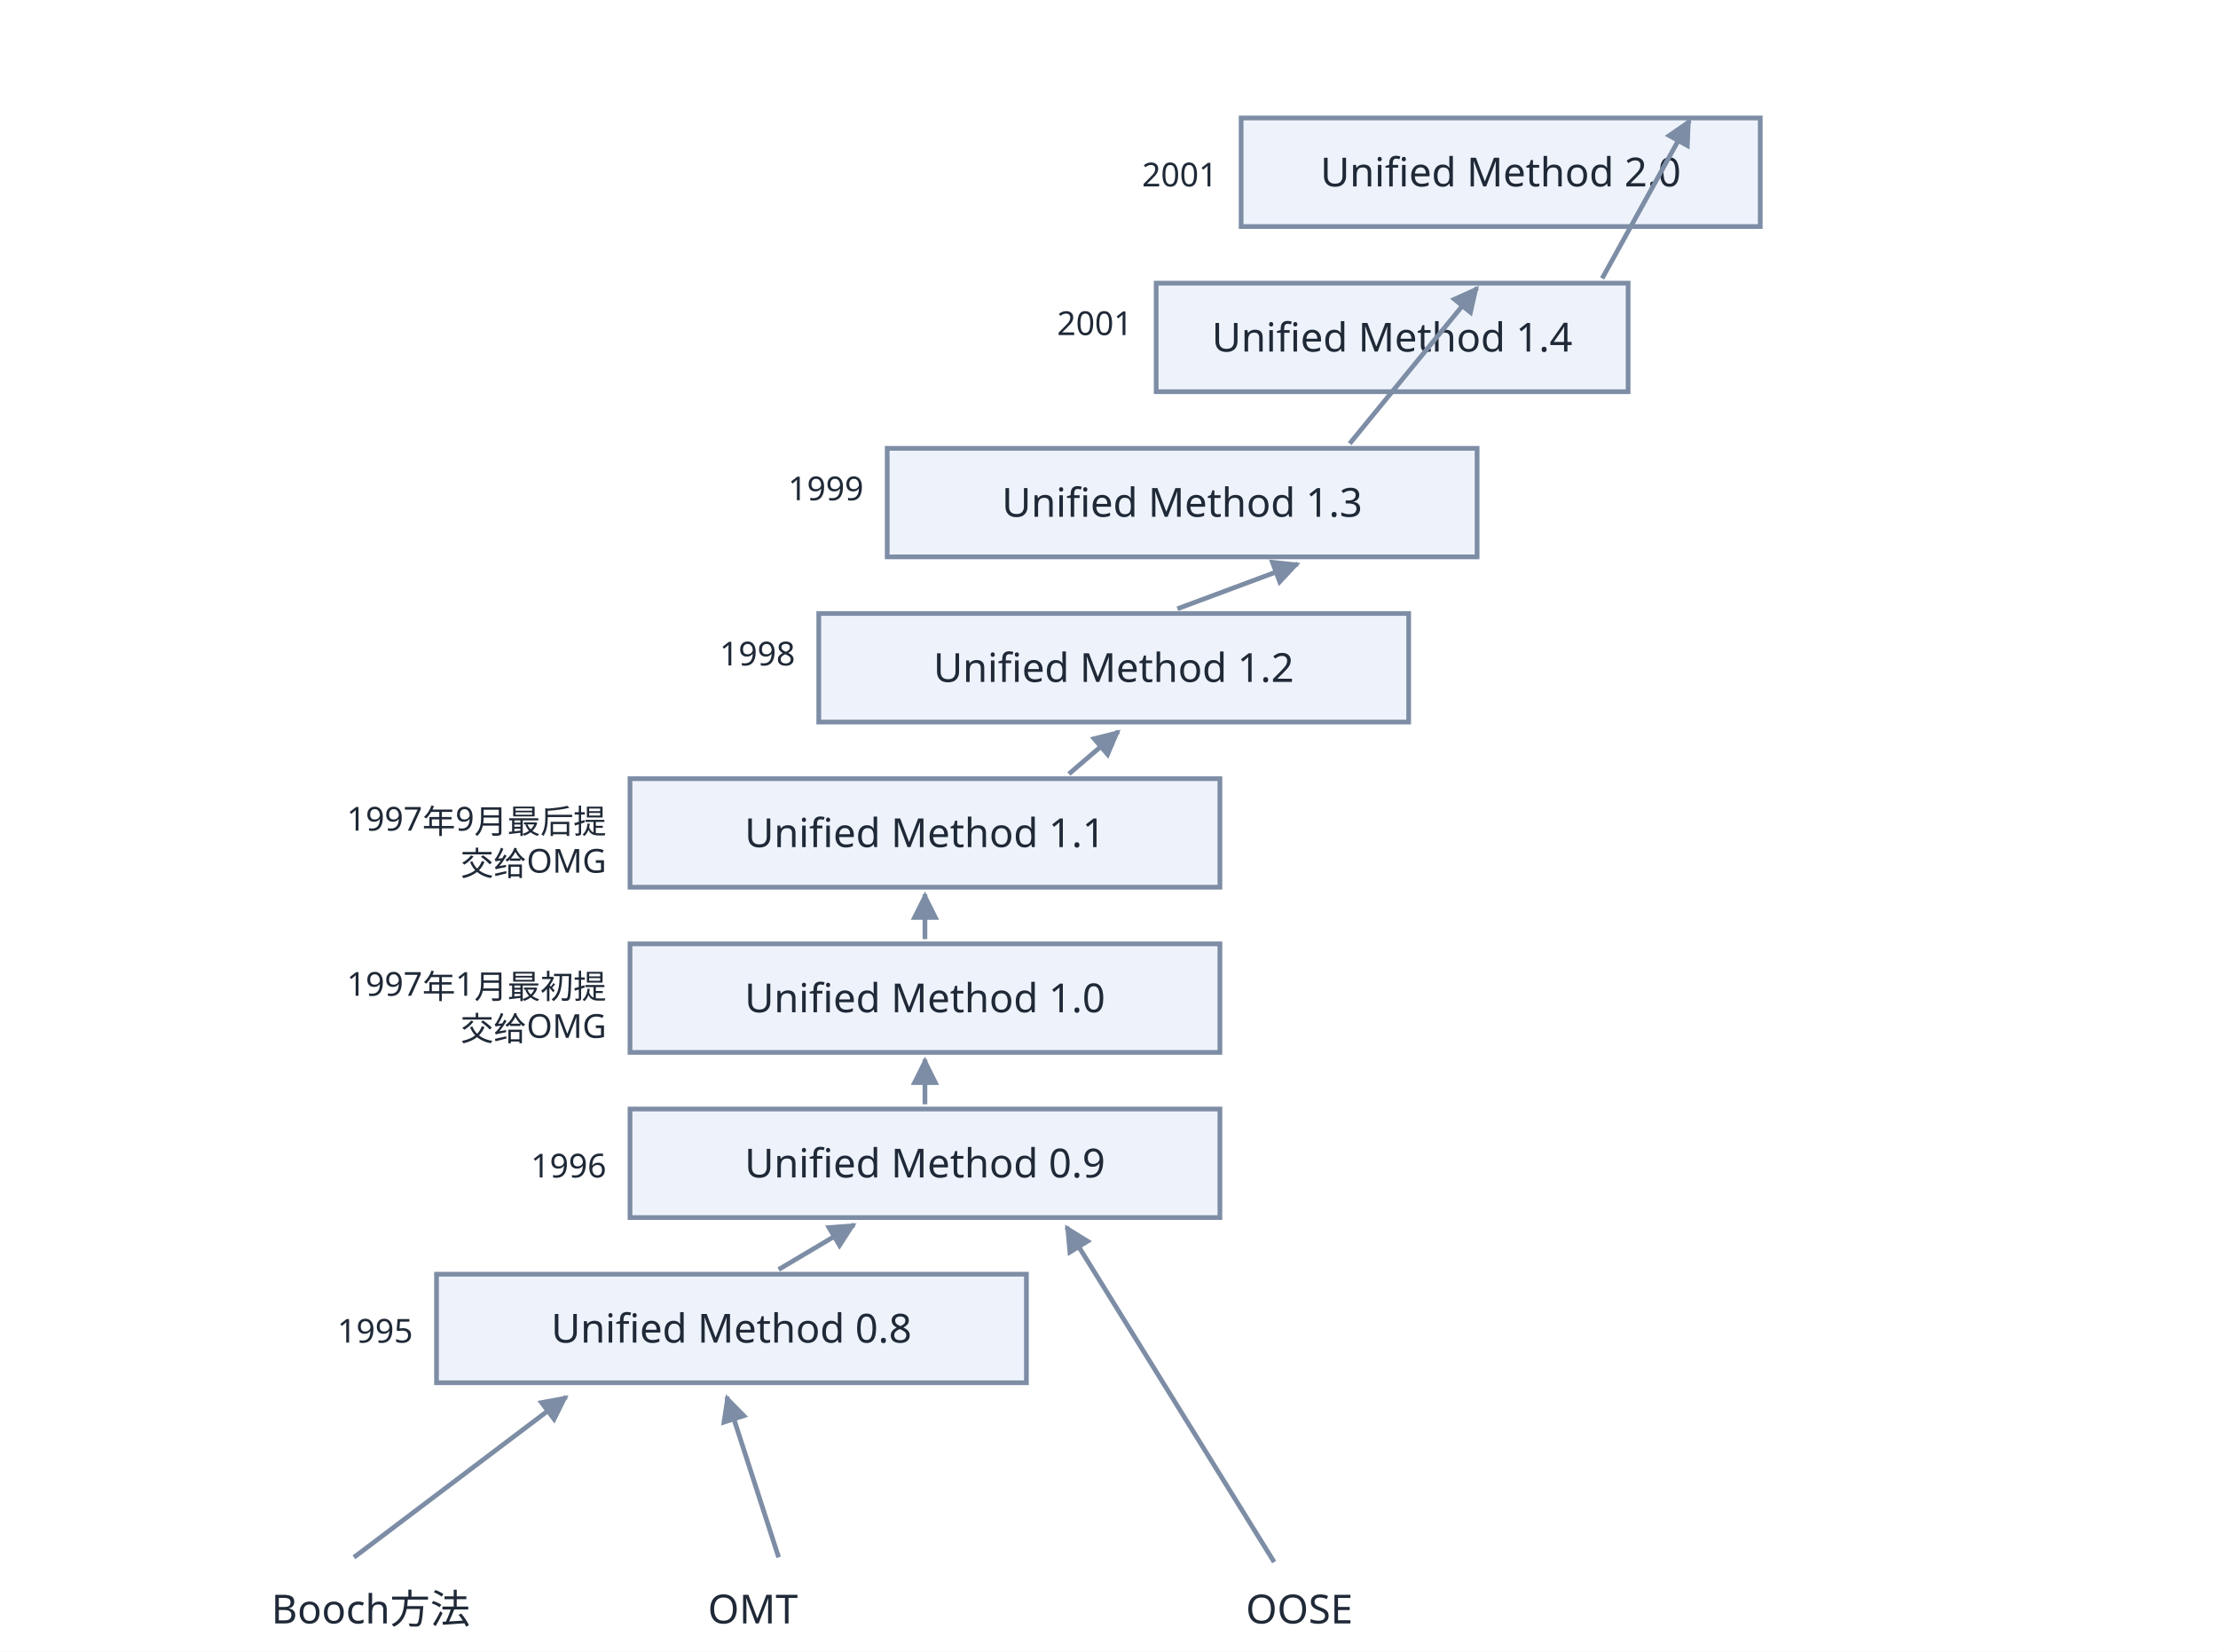
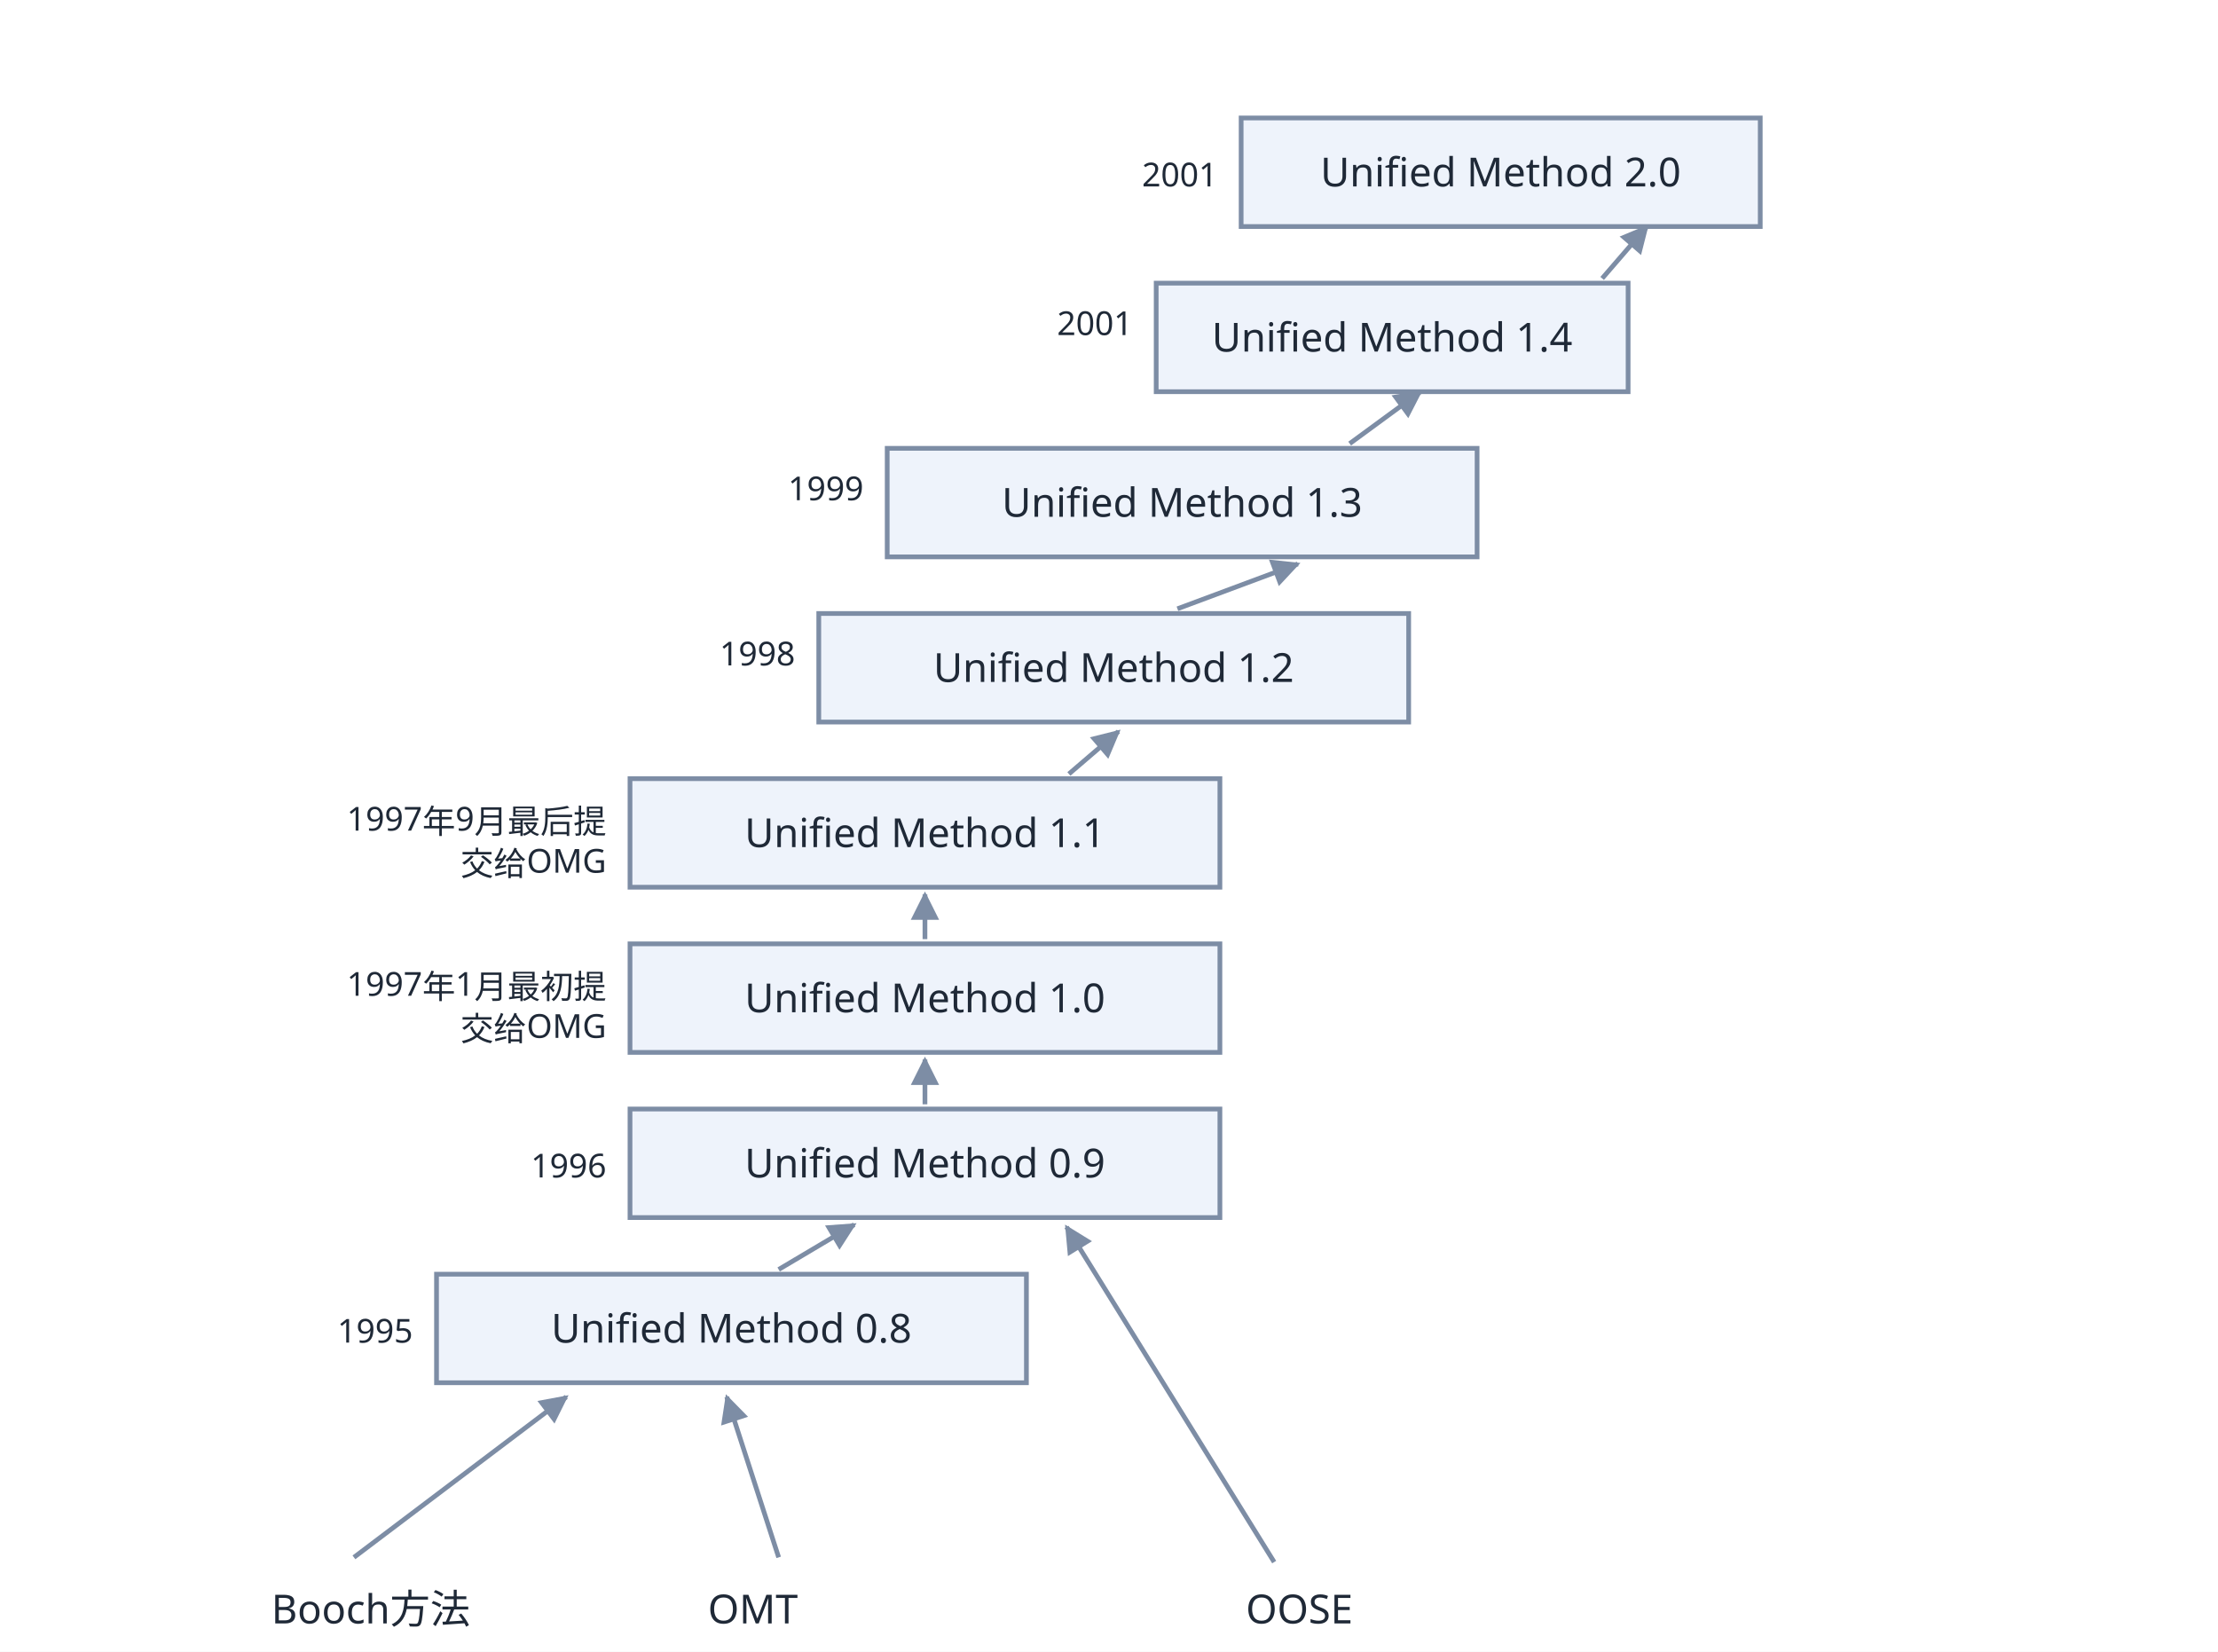
<svg xmlns="http://www.w3.org/2000/svg" width="940" height="700" viewBox="0 -60 940 700" font-family="sans-serif">
  <rect x="0" y="-60" width="940" height="700" fill="#ffffff" />
  <defs>
    <marker id="e24" viewBox="0 0 10 10" refX="9" refY="5" markerWidth="6" markerHeight="6" orient="auto">
      <path d="M 0 0 L 10 5 L 0 10 Z" fill="#7d8da5" />
    </marker>
  </defs>
  <g fill="#eef3fb" stroke="#7d8da5" stroke-width="2">
    <rect x="185" y="480" width="250" height="46" />
    <rect x="267" y="410" width="250" height="46" />
    <rect x="267" y="340" width="250" height="46" />
    <rect x="267" y="270" width="250" height="46" />
    <rect x="347" y="200" width="250" height="46" />
    <rect x="376" y="130" width="250" height="46" />
    <rect x="490" y="60" width="200" height="46" />
    <rect x="526" y="-10" width="220" height="46" />
  </g>
  <g font-size="17" fill="#1f2937" text-anchor="middle">
    <text x="310" y="509">Unified Method 0.8</text>
    <text x="392" y="439">Unified Method 0.9</text>
    <text x="392" y="369">Unified Method 1.0</text>
    <text x="392" y="299">Unified Method 1.1</text>
    <text x="472" y="229">Unified Method 1.2</text>
    <text x="501" y="159">Unified Method 1.3</text>
    <text x="590" y="89">Unified Method 1.4</text>
    <text x="636" y="19">Unified Method 2.0</text>
  </g>
  <g font-size="14" fill="#1f2937" text-anchor="end">
    <text x="175" y="509">1995</text>
    <text x="257" y="439">1996</text>
    <text x="257" y="362">1997年1月最初提</text>
    <text x="257" y="381">交给OMG</text>
    <text x="257" y="292">1997年9月最后提</text>
    <text x="257" y="311">交给OMG</text>
    <text x="337" y="222">1998</text>
    <text x="366" y="152">1999</text>
    <text x="480" y="82">2001</text>
    <text x="516" y="19">2001</text>
  </g>
  <g stroke="#7d8da5" stroke-width="2" fill="none">
    <line x1="330" y1="478" x2="362" y2="459" marker-end="url(#e24)" />
    <line x1="392" y1="408" x2="392" y2="389" marker-end="url(#e24)" />
    <line x1="392" y1="338" x2="392" y2="319" marker-end="url(#e24)" />
    <line x1="453" y1="268" x2="474" y2="250" marker-end="url(#e24)" />
    <line x1="499" y1="198" x2="550" y2="179" marker-end="url(#e24)" />
-     <line x1="572" y1="128" x2="626" y2="62" marker-end="url(#e24)" />
-     <line x1="679" y1="58" x2="716" y2="-9" marker-end="url(#e24)" />
+     <line x1="572" y1="128" x2="602" y2="106" marker-end="url(#e24)" />
+     <line x1="679" y1="58" x2="698" y2="36" marker-end="url(#e24)" />
  </g>
  <g stroke="#7d8da5" stroke-width="2" fill="none">
    <line x1="150" y1="600" x2="240" y2="532" marker-end="url(#e24)" />
    <line x1="330" y1="600" x2="308" y2="532" marker-end="url(#e24)" />
    <line x1="540" y1="602" x2="452" y2="460" marker-end="url(#e24)" />
  </g>
  <g font-size="17" fill="#1f2937">
    <text x="115" y="628">Booch方法</text>
    <text x="300" y="628">OMT</text>
    <text x="528" y="628">OOSE</text>
  </g>
</svg>
